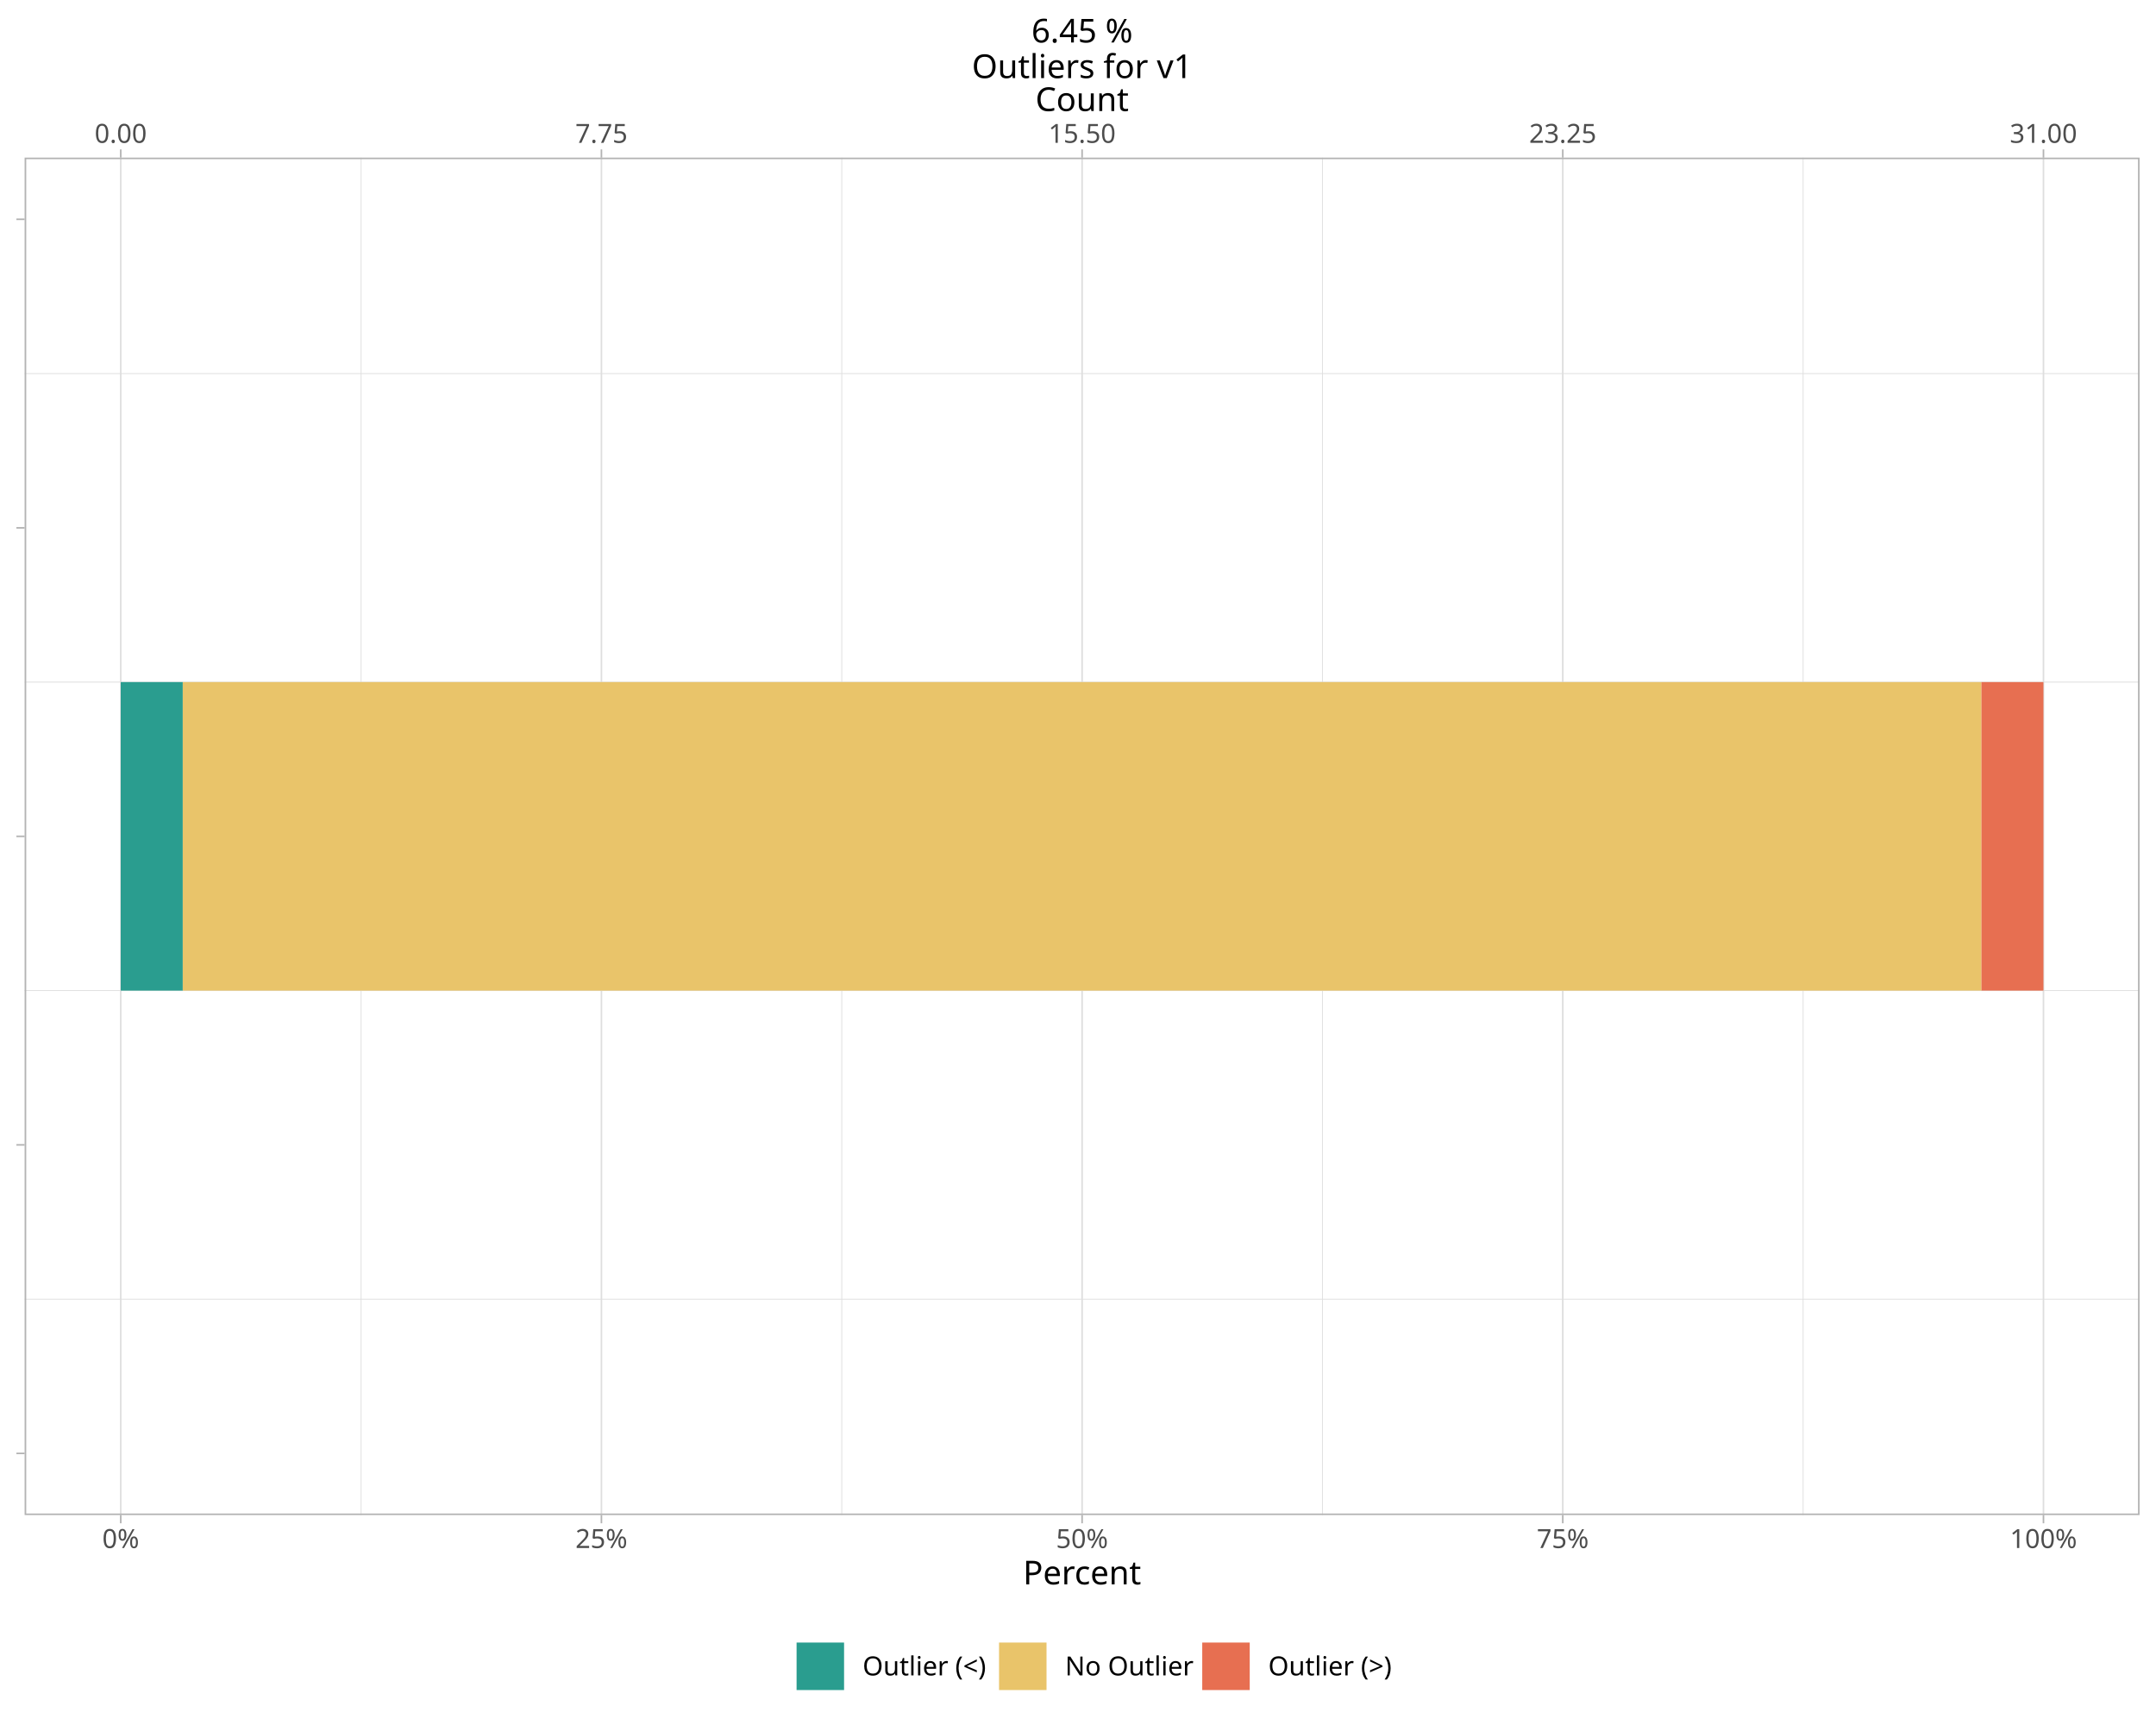
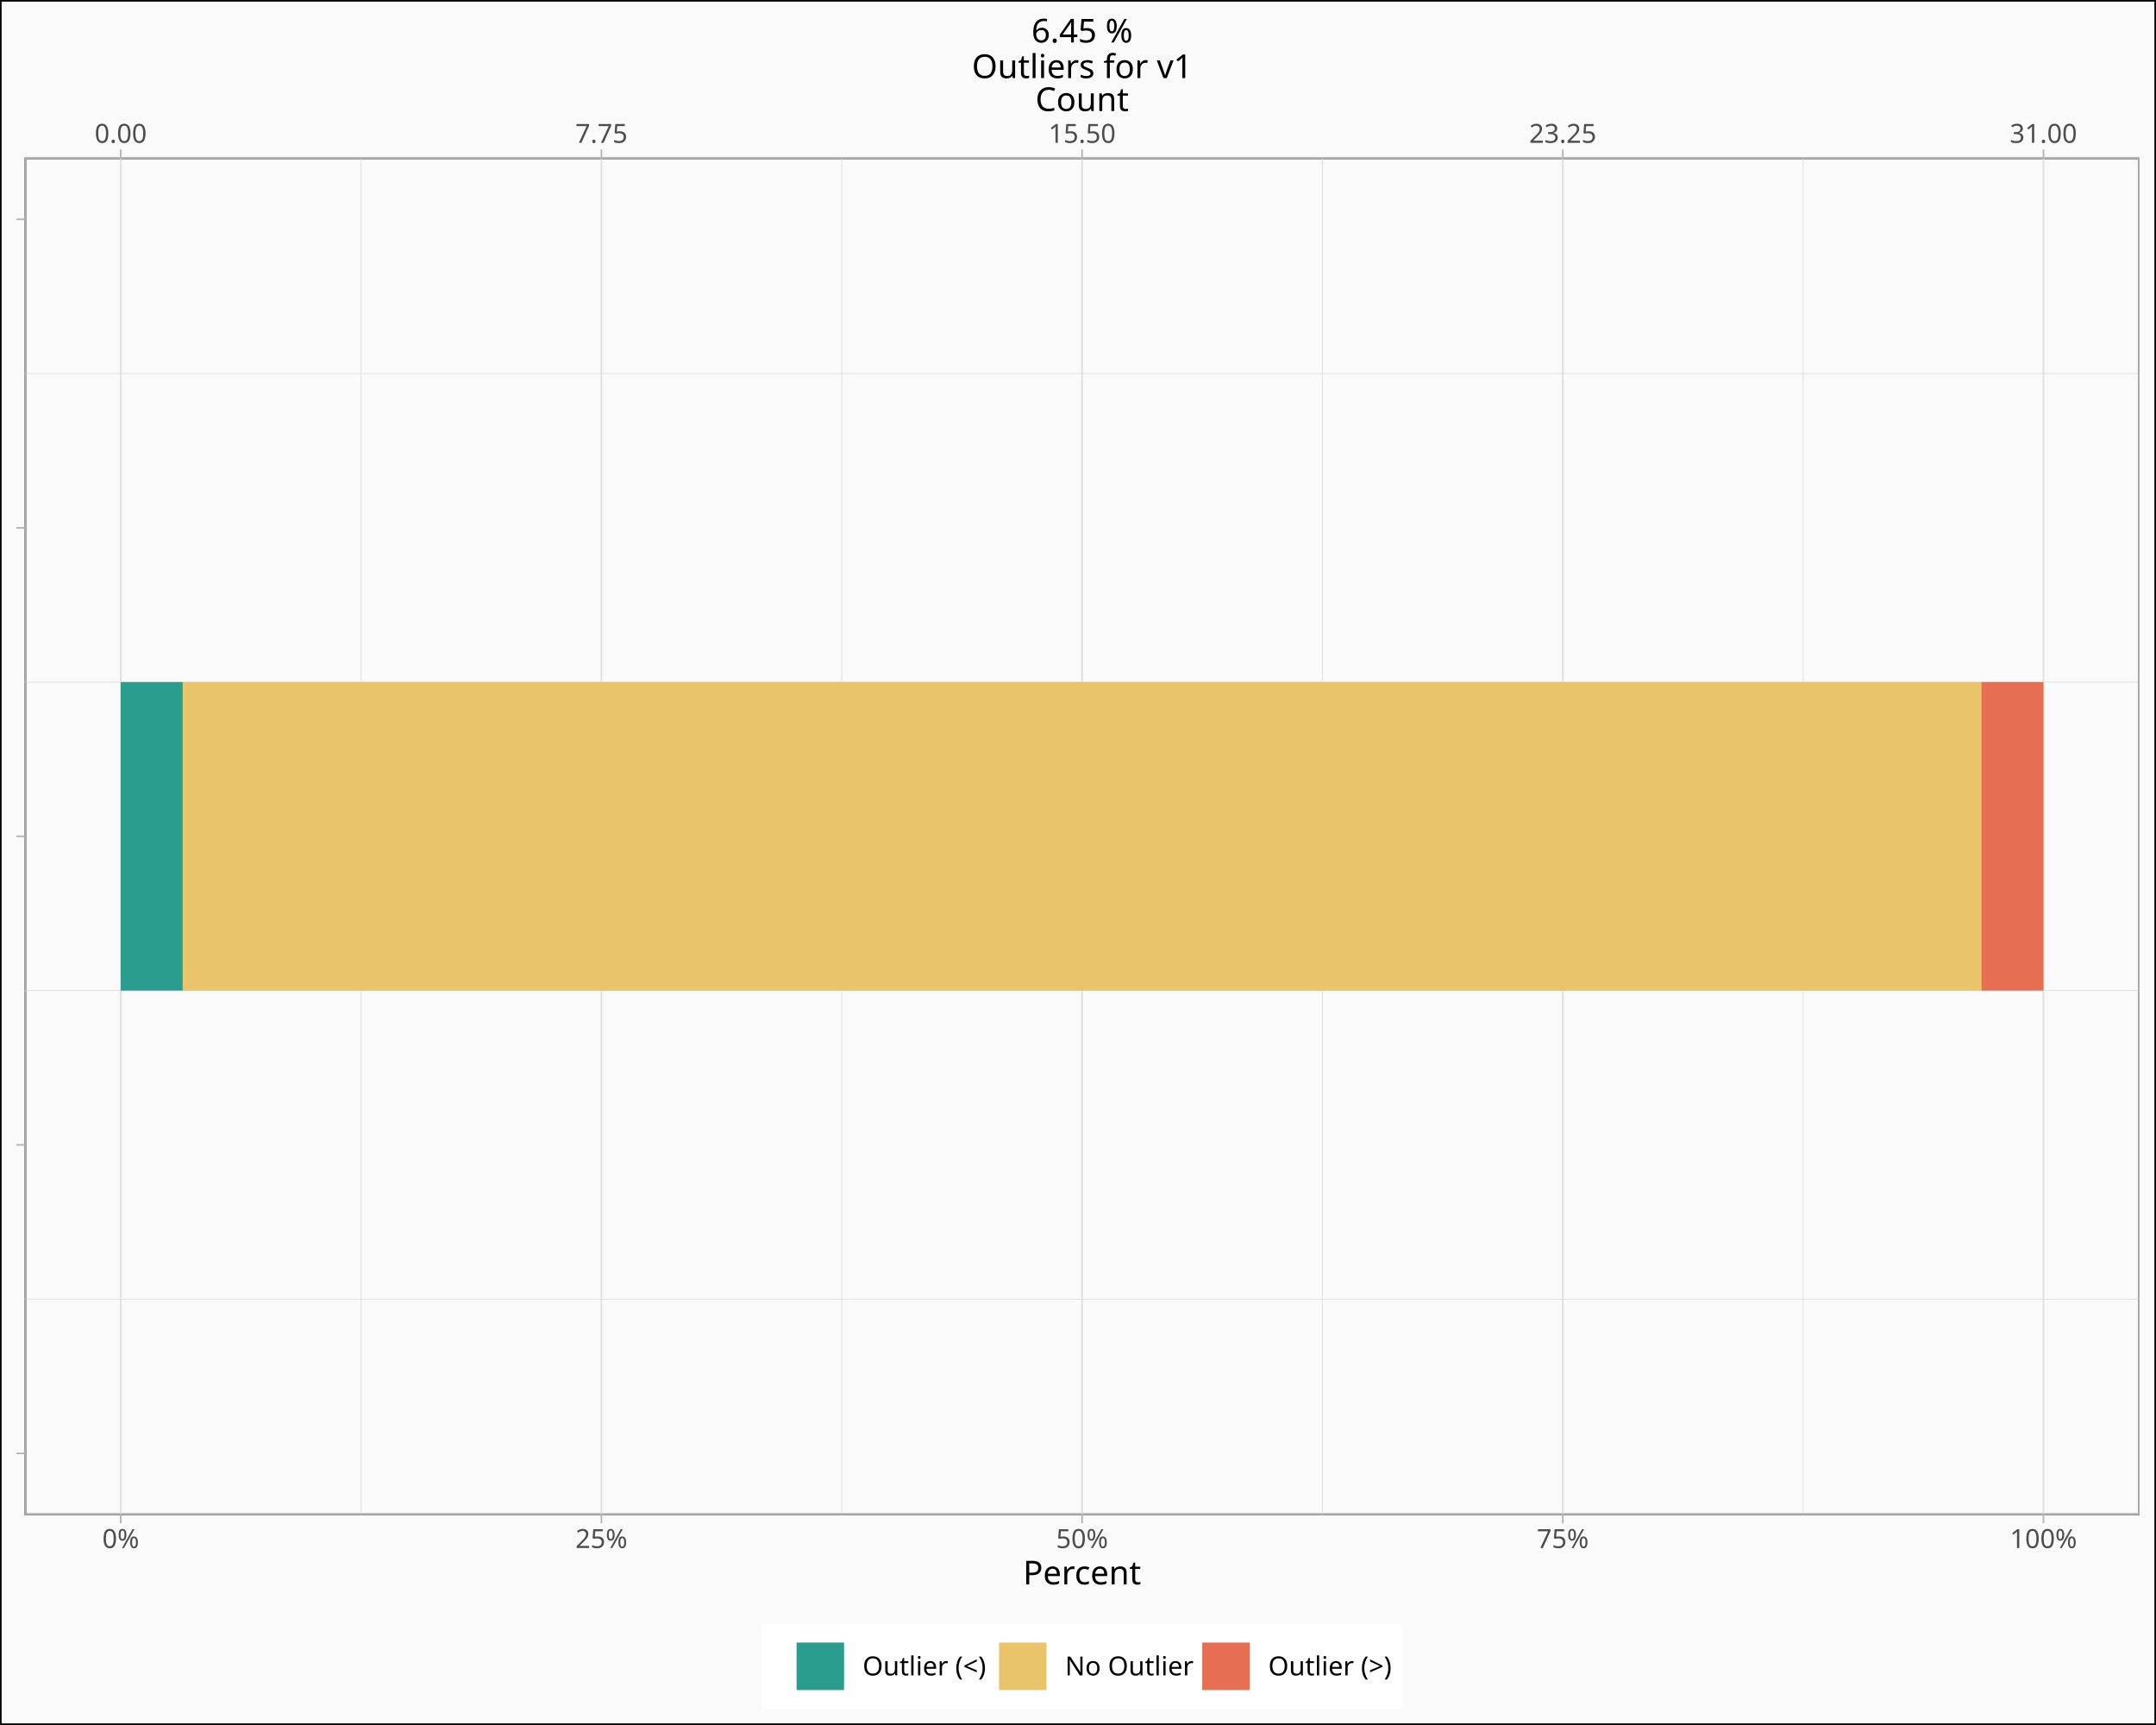
<svg xmlns="http://www.w3.org/2000/svg" class="svglite" data-engine-version="2.0" width="720.00pt" height="576.00pt" viewBox="0 0 720.00 576.00">
  <defs>
    <style type="text/css">
    .svglite line, .svglite polyline, .svglite polygon, .svglite path, .svglite rect, .svglite circle {
      fill: none;
      stroke: #000000;
      stroke-linecap: round;
      stroke-linejoin: round;
      stroke-miterlimit: 10.00;
    }
  </style>
  </defs>
  <rect width="100%" height="100%" style="stroke: none; fill: #FFFFFF;" />
  <defs>
    <clipPath id="cpMC4wMHw3MjAuMDB8MC4wMHw1NzYuMDA=">
      <rect x="0.00" y="0.00" width="720.00" height="576.00" />
    </clipPath>
  </defs>
  <g clip-path="url(#cpMC4wMHw3MjAuMDB8MC4wMHw1NzYuMDA=)">
-     <rect x="0.00" y="0.00" width="720.00" height="576.00" style="stroke-width: 1.07; stroke: #FFFFFF; fill: #FFFFFF;" />
+     <rect x="0.00" y="0.00" width="720.00" height="576.00" style="stroke-width: 1.07; fill: #FAFAFA;" />
  </g>
  <defs>
    <clipPath id="cpOC4yMnw3MTQuNTJ8NTIuNjJ8NTA1Ljkx">
      <rect x="8.22" y="52.62" width="706.30" height="453.29" />
    </clipPath>
  </defs>
  <g clip-path="url(#cpOC4yMnw3MTQuNTJ8NTIuNjJ8NTA1Ljkx)">
-     <rect x="8.22" y="52.62" width="706.30" height="453.29" style="stroke-width: 1.07; stroke: none; fill: #FFFFFF;" />
+     <rect x="8.22" y="52.62" width="706.30" height="453.29" style="stroke-width: 1.07; fill: #FAFAFA;" />
    <polyline points="8.22,433.80 714.52,433.80 " style="stroke-width: 0.27; stroke: #DEDEDE; stroke-linecap: butt;" />
    <polyline points="8.22,330.78 714.52,330.78 " style="stroke-width: 0.27; stroke: #DEDEDE; stroke-linecap: butt;" />
    <polyline points="8.22,227.76 714.52,227.76 " style="stroke-width: 0.27; stroke: #DEDEDE; stroke-linecap: butt;" />
    <polyline points="8.22,124.74 714.52,124.74 " style="stroke-width: 0.27; stroke: #DEDEDE; stroke-linecap: butt;" />
    <polyline points="120.59,505.91 120.59,52.62 " style="stroke-width: 0.27; stroke: #DEDEDE; stroke-linecap: butt;" />
    <polyline points="281.11,505.91 281.11,52.62 " style="stroke-width: 0.27; stroke: #DEDEDE; stroke-linecap: butt;" />
    <polyline points="441.63,505.91 441.63,52.62 " style="stroke-width: 0.27; stroke: #DEDEDE; stroke-linecap: butt;" />
    <polyline points="602.15,505.91 602.15,52.62 " style="stroke-width: 0.27; stroke: #DEDEDE; stroke-linecap: butt;" />
    <polyline points="40.32,505.91 40.32,52.62 " style="stroke-width: 0.53; stroke: #DEDEDE; stroke-linecap: butt;" />
    <polyline points="200.85,505.91 200.85,52.62 " style="stroke-width: 0.53; stroke: #DEDEDE; stroke-linecap: butt;" />
    <polyline points="361.37,505.91 361.37,52.62 " style="stroke-width: 0.53; stroke: #DEDEDE; stroke-linecap: butt;" />
    <polyline points="521.89,505.91 521.89,52.62 " style="stroke-width: 0.53; stroke: #DEDEDE; stroke-linecap: butt;" />
    <polyline points="682.42,505.91 682.42,52.62 " style="stroke-width: 0.53; stroke: #DEDEDE; stroke-linecap: butt;" />
    <rect x="40.32" y="227.76" width="20.71" height="103.02" style="stroke-width: 1.07; stroke: none; stroke-linecap: butt; stroke-linejoin: miter; fill: #2A9D8F;" />
    <rect x="61.04" y="227.76" width="600.67" height="103.02" style="stroke-width: 1.07; stroke: none; stroke-linecap: butt; stroke-linejoin: miter; fill: #E9C46A;" />
    <rect x="661.70" y="227.76" width="20.71" height="103.02" style="stroke-width: 1.07; stroke: none; stroke-linecap: butt; stroke-linejoin: miter; fill: #E76F51;" />
    <rect x="8.22" y="52.62" width="706.30" height="453.29" style="stroke-width: 1.07; stroke: #B3B3B3;" />
  </g>
  <g clip-path="url(#cpMC4wMHw3MjAuMDB8MC4wMHw1NzYuMDA=)">
    <text x="40.32" y="47.69" text-anchor="middle" style="font-size: 8.80px; fill: #4D4D4D; font-family: sans;" textLength="17.13px" lengthAdjust="spacingAndGlyphs">0.00</text>
    <text x="200.85" y="47.69" text-anchor="middle" style="font-size: 8.80px; fill: #4D4D4D; font-family: sans;" textLength="17.13px" lengthAdjust="spacingAndGlyphs">7.75</text>
    <text x="361.37" y="47.69" text-anchor="middle" style="font-size: 8.80px; fill: #4D4D4D; font-family: sans;" textLength="22.02px" lengthAdjust="spacingAndGlyphs">15.50</text>
    <text x="521.89" y="47.69" text-anchor="middle" style="font-size: 8.80px; fill: #4D4D4D; font-family: sans;" textLength="22.02px" lengthAdjust="spacingAndGlyphs">23.25</text>
    <text x="682.42" y="47.69" text-anchor="middle" style="font-size: 8.80px; fill: #4D4D4D; font-family: sans;" textLength="22.02px" lengthAdjust="spacingAndGlyphs">31.00</text>
    <polyline points="40.32,52.62 40.32,49.88 " style="stroke-width: 0.53; stroke: #B3B3B3; stroke-linecap: butt;" />
    <polyline points="200.85,52.62 200.85,49.88 " style="stroke-width: 0.53; stroke: #B3B3B3; stroke-linecap: butt;" />
    <polyline points="361.37,52.62 361.37,49.88 " style="stroke-width: 0.53; stroke: #B3B3B3; stroke-linecap: butt;" />
    <polyline points="521.89,52.62 521.89,49.88 " style="stroke-width: 0.53; stroke: #B3B3B3; stroke-linecap: butt;" />
    <polyline points="682.42,52.62 682.42,49.88 " style="stroke-width: 0.53; stroke: #B3B3B3; stroke-linecap: butt;" />
    <polyline points="5.48,485.31 8.22,485.31 " style="stroke-width: 0.53; stroke: #B3B3B3; stroke-linecap: butt;" />
    <polyline points="5.48,382.29 8.22,382.29 " style="stroke-width: 0.53; stroke: #B3B3B3; stroke-linecap: butt;" />
    <polyline points="5.48,279.27 8.22,279.27 " style="stroke-width: 0.53; stroke: #B3B3B3; stroke-linecap: butt;" />
    <polyline points="5.48,176.25 8.22,176.25 " style="stroke-width: 0.53; stroke: #B3B3B3; stroke-linecap: butt;" />
    <polyline points="5.48,73.23 8.22,73.23 " style="stroke-width: 0.53; stroke: #B3B3B3; stroke-linecap: butt;" />
    <polyline points="40.32,508.65 40.32,505.91 " style="stroke-width: 0.53; stroke: #B3B3B3; stroke-linecap: butt;" />
    <polyline points="200.85,508.65 200.85,505.91 " style="stroke-width: 0.53; stroke: #B3B3B3; stroke-linecap: butt;" />
    <polyline points="361.37,508.65 361.37,505.91 " style="stroke-width: 0.53; stroke: #B3B3B3; stroke-linecap: butt;" />
    <polyline points="521.89,508.65 521.89,505.91 " style="stroke-width: 0.53; stroke: #B3B3B3; stroke-linecap: butt;" />
    <polyline points="682.42,508.65 682.42,505.91 " style="stroke-width: 0.53; stroke: #B3B3B3; stroke-linecap: butt;" />
    <text x="40.32" y="516.90" text-anchor="middle" style="font-size: 8.80px; fill: #4D4D4D; font-family: sans;" textLength="12.72px" lengthAdjust="spacingAndGlyphs">0%</text>
    <text x="200.85" y="516.90" text-anchor="middle" style="font-size: 8.80px; fill: #4D4D4D; font-family: sans;" textLength="17.61px" lengthAdjust="spacingAndGlyphs">25%</text>
    <text x="361.37" y="516.90" text-anchor="middle" style="font-size: 8.80px; fill: #4D4D4D; font-family: sans;" textLength="17.61px" lengthAdjust="spacingAndGlyphs">50%</text>
    <text x="521.89" y="516.90" text-anchor="middle" style="font-size: 8.80px; fill: #4D4D4D; font-family: sans;" textLength="17.61px" lengthAdjust="spacingAndGlyphs">75%</text>
    <text x="682.42" y="516.90" text-anchor="middle" style="font-size: 8.80px; fill: #4D4D4D; font-family: sans;" textLength="22.51px" lengthAdjust="spacingAndGlyphs">100%</text>
    <text x="361.37" y="37.07" text-anchor="middle" style="font-size: 11.00px; font-family: sans;" textLength="29.36px" lengthAdjust="spacingAndGlyphs">Count</text>
    <text x="361.37" y="529.04" text-anchor="middle" style="font-size: 11.00px; font-family: sans;" textLength="37.92px" lengthAdjust="spacingAndGlyphs">Percent</text>
    <rect x="254.36" y="542.28" width="214.03" height="28.24" style="stroke-width: 1.07; stroke: none; fill: #FFFFFF;" />
    <rect x="265.32" y="547.76" width="17.28" height="17.28" style="stroke-width: 1.07; stroke: none; fill: #FFFFFF;" />
    <rect x="266.02" y="548.47" width="15.86" height="15.86" style="stroke-width: 1.07; stroke: none; stroke-linecap: butt; stroke-linejoin: miter; fill: #2A9D8F;" />
    <rect x="332.92" y="547.76" width="17.28" height="17.28" style="stroke-width: 1.07; stroke: none; fill: #FFFFFF;" />
    <rect x="333.63" y="548.47" width="15.86" height="15.86" style="stroke-width: 1.07; stroke: none; stroke-linecap: butt; stroke-linejoin: miter; fill: #E9C46A;" />
    <rect x="400.78" y="547.76" width="17.28" height="17.28" style="stroke-width: 1.07; stroke: none; fill: #FFFFFF;" />
    <rect x="401.49" y="548.47" width="15.86" height="15.86" style="stroke-width: 1.07; stroke: none; stroke-linecap: butt; stroke-linejoin: miter; fill: #E76F51;" />
    <text x="288.07" y="559.43" style="font-size: 8.80px; font-family: sans;" textLength="39.37px" lengthAdjust="spacingAndGlyphs">Outlier (&lt;)</text>
    <text x="355.68" y="559.43" style="font-size: 8.80px; font-family: sans;" textLength="39.62px" lengthAdjust="spacingAndGlyphs">No Outlier</text>
    <text x="423.54" y="559.43" style="font-size: 8.80px; font-family: sans;" textLength="39.37px" lengthAdjust="spacingAndGlyphs">Outlier (&gt;)</text>
    <text x="361.37" y="14.19" text-anchor="middle" style="font-size: 11.00px; font-family: sans;" textLength="34.25px" lengthAdjust="spacingAndGlyphs">6.45 %</text>
    <text x="361.37" y="26.07" text-anchor="middle" style="font-size: 11.00px; font-family: sans;" textLength="68.47px" lengthAdjust="spacingAndGlyphs">Outliers for v1</text>
  </g>
</svg>
